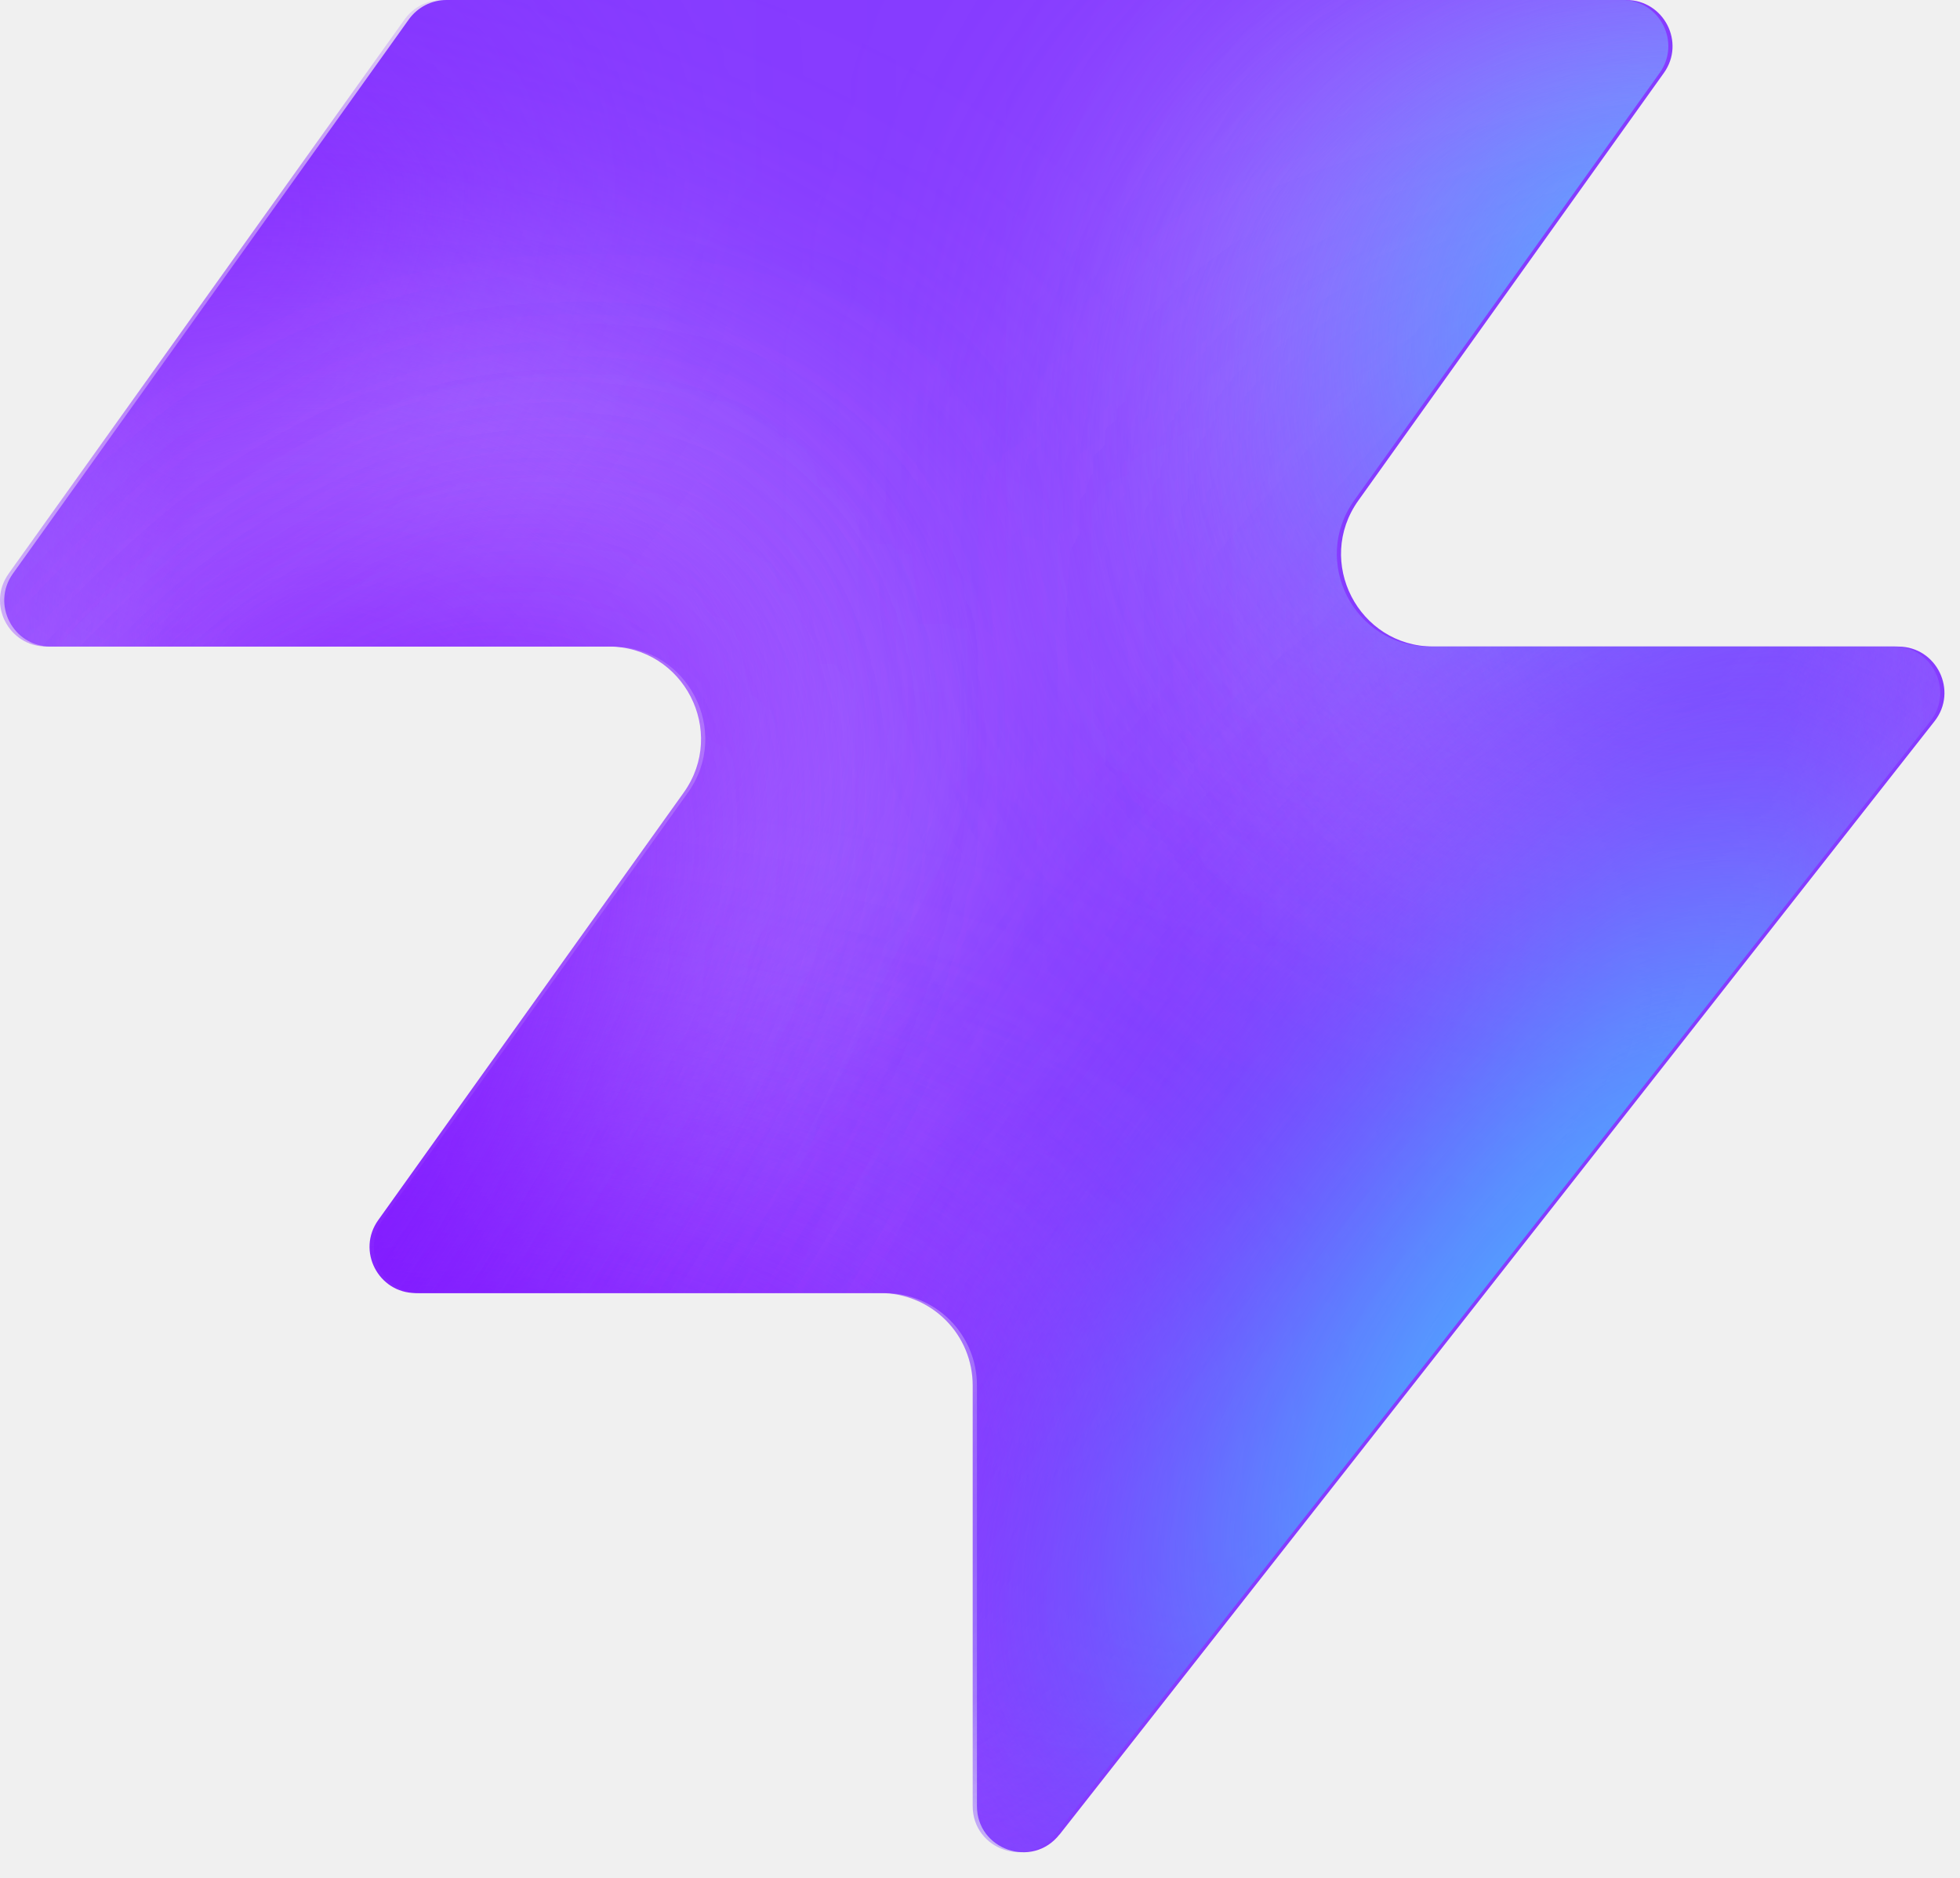
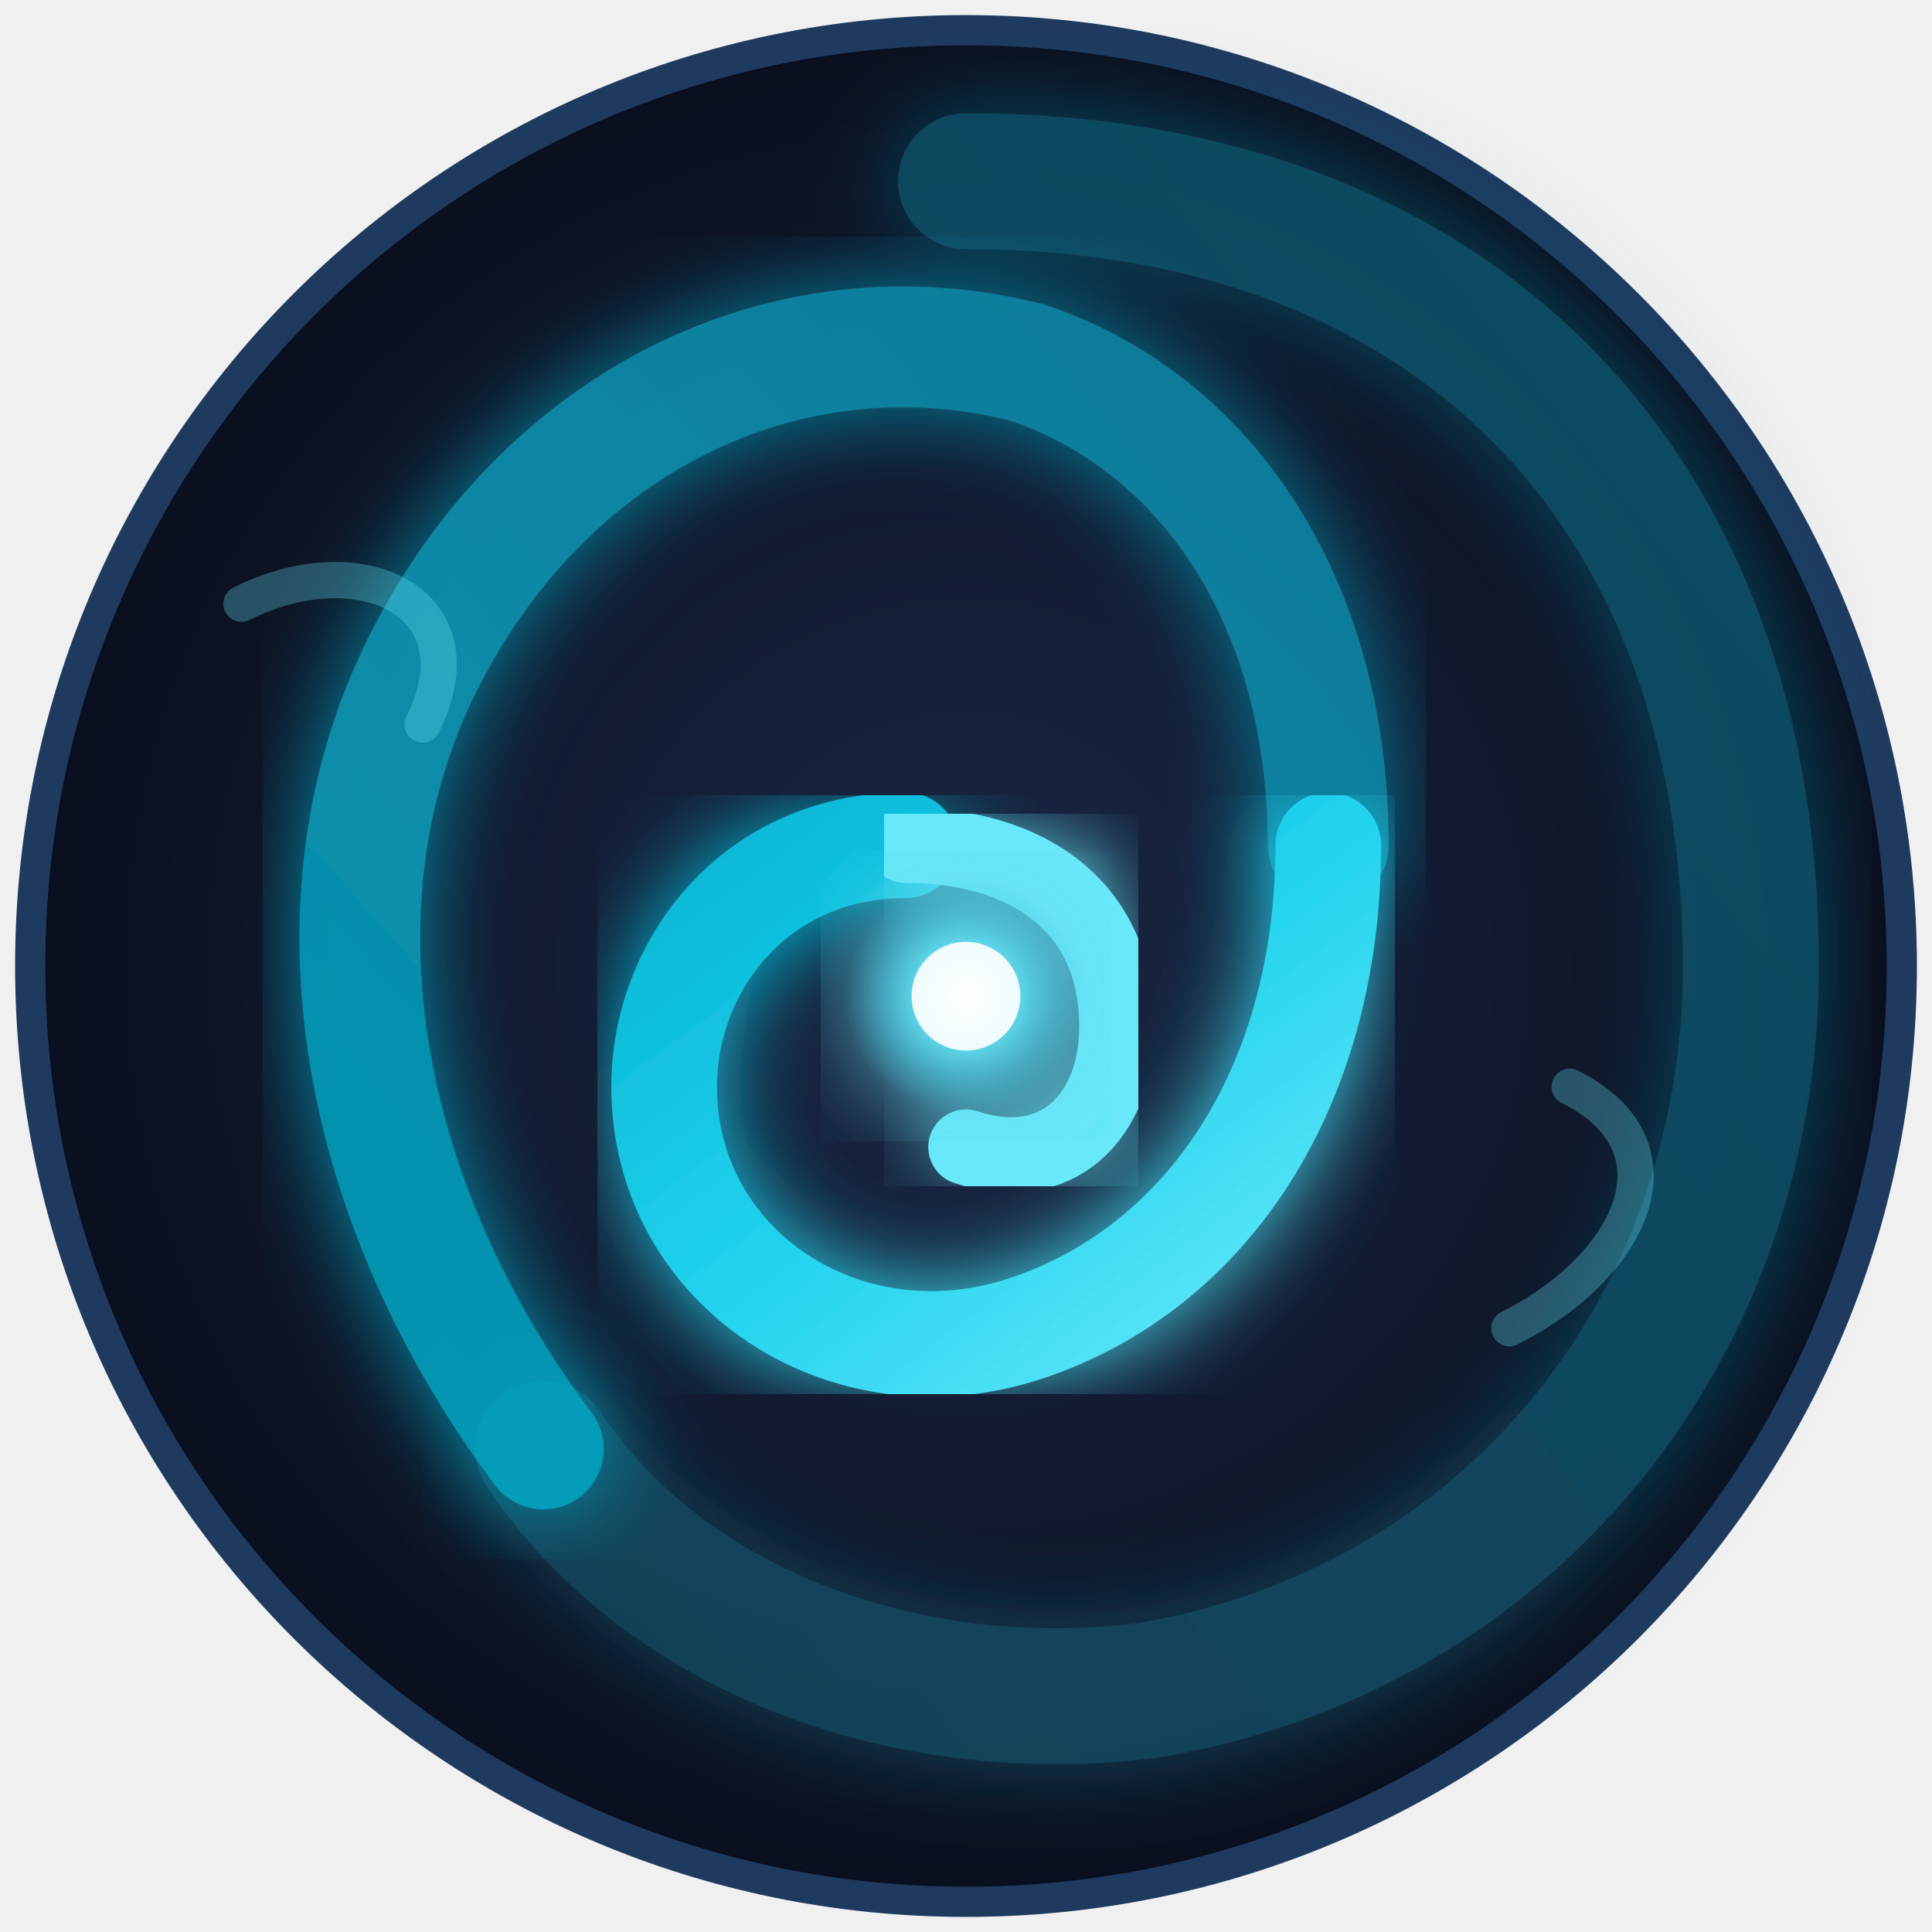
- <svg xmlns="http://www.w3.org/2000/svg" width="48" height="46" fill="none" viewBox="0 0 48 46">
-   <path fill="#863bff" d="M25.946 44.938c-.664.845-2.021.375-2.021-.698V33.937a2.26 2.26 0 0 0-2.262-2.262H10.287c-.92 0-1.456-1.04-.92-1.788l7.48-10.471c1.07-1.497 0-3.578-1.842-3.578H1.237c-.92 0-1.456-1.04-.92-1.788L10.013.474c.214-.297.556-.474.92-.474h28.894c.92 0 1.456 1.04.92 1.788l-7.48 10.471c-1.07 1.498 0 3.579 1.842 3.579h11.377c.943 0 1.473 1.088.89 1.83L25.947 44.94z" style="fill:#863bff;fill:color(display-p3 .525 .23 1);fill-opacity:1" />
-   <mask id="a" width="48" height="46" x="0" y="0" maskUnits="userSpaceOnUse" style="mask-type:alpha">
-     <path fill="#000" d="M25.842 44.938c-.664.844-2.021.375-2.021-.698V33.937a2.26 2.26 0 0 0-2.262-2.262H10.183c-.92 0-1.456-1.04-.92-1.788l7.48-10.471c1.07-1.498 0-3.579-1.842-3.579H1.133c-.92 0-1.456-1.04-.92-1.787L9.91.473c.214-.297.556-.474.92-.474h28.894c.92 0 1.456 1.04.92 1.788l-7.48 10.471c-1.07 1.498 0 3.578 1.842 3.578h11.377c.943 0 1.473 1.088.89 1.832L25.843 44.94z" style="fill:#000;fill-opacity:1" />
-   </mask>
-   <g mask="url(#a)">
-     <g filter="url(#b)">
-       <ellipse cx="5.508" cy="14.704" fill="#ede6ff" rx="5.508" ry="14.704" style="fill:#ede6ff;fill:color(display-p3 .927 .903 1);fill-opacity:1" transform="matrix(.00324 1 1 -.00324 -4.47 31.516)" />
-     </g>
-     <g filter="url(#c)">
-       <ellipse cx="10.399" cy="29.851" fill="#ede6ff" rx="10.399" ry="29.851" style="fill:#ede6ff;fill:color(display-p3 .927 .903 1);fill-opacity:1" transform="matrix(.00324 1 1 -.00324 -39.328 7.883)" />
-     </g>
-     <g filter="url(#d)">
-       <ellipse cx="5.508" cy="30.487" fill="#7e14ff" rx="5.508" ry="30.487" style="fill:#7e14ff;fill:color(display-p3 .492 .077 1);fill-opacity:1" transform="rotate(89.814 -25.913 -14.639)scale(1 -1)" />
-     </g>
-     <g filter="url(#e)">
-       <ellipse cx="5.508" cy="30.599" fill="#7e14ff" rx="5.508" ry="30.599" style="fill:#7e14ff;fill:color(display-p3 .492 .077 1);fill-opacity:1" transform="rotate(89.814 -32.644 -3.334)scale(1 -1)" />
-     </g>
-     <g filter="url(#f)">
-       <ellipse cx="5.508" cy="30.599" fill="#7e14ff" rx="5.508" ry="30.599" style="fill:#7e14ff;fill:color(display-p3 .492 .077 1);fill-opacity:1" transform="matrix(.00324 1 1 -.00324 -34.34 30.47)" />
-     </g>
-     <g filter="url(#g)">
-       <ellipse cx="14.072" cy="22.078" fill="#ede6ff" rx="14.072" ry="22.078" style="fill:#ede6ff;fill:color(display-p3 .927 .903 1);fill-opacity:1" transform="rotate(93.35 24.506 48.493)scale(-1 1)" />
-     </g>
-     <g filter="url(#h)">
-       <ellipse cx="3.47" cy="21.501" fill="#7e14ff" rx="3.47" ry="21.501" style="fill:#7e14ff;fill:color(display-p3 .492 .077 1);fill-opacity:1" transform="rotate(89.009 28.708 47.59)scale(-1 1)" />
-     </g>
-     <g filter="url(#i)">
-       <ellipse cx="3.47" cy="21.501" fill="#7e14ff" rx="3.47" ry="21.501" style="fill:#7e14ff;fill:color(display-p3 .492 .077 1);fill-opacity:1" transform="rotate(89.009 28.708 47.59)scale(-1 1)" />
-     </g>
-     <g filter="url(#j)">
-       <ellipse cx=".387" cy="8.972" fill="#7e14ff" rx="4.407" ry="29.108" style="fill:#7e14ff;fill:color(display-p3 .492 .077 1);fill-opacity:1" transform="rotate(39.51 .387 8.972)" />
-     </g>
-     <g filter="url(#k)">
-       <ellipse cx="47.523" cy="-6.092" fill="#7e14ff" rx="4.407" ry="29.108" style="fill:#7e14ff;fill:color(display-p3 .492 .077 1);fill-opacity:1" transform="rotate(37.892 47.523 -6.092)" />
-     </g>
-     <g filter="url(#l)">
-       <ellipse cx="41.412" cy="6.333" fill="#47bfff" rx="5.971" ry="9.665" style="fill:#47bfff;fill:color(display-p3 .28 .748 1);fill-opacity:1" transform="rotate(37.892 41.412 6.333)" />
-     </g>
-     <g filter="url(#m)">
-       <ellipse cx="-1.879" cy="38.332" fill="#7e14ff" rx="4.407" ry="29.108" style="fill:#7e14ff;fill:color(display-p3 .492 .077 1);fill-opacity:1" transform="rotate(37.892 -1.88 38.332)" />
-     </g>
-     <g filter="url(#n)">
-       <ellipse cx="-1.879" cy="38.332" fill="#7e14ff" rx="4.407" ry="29.108" style="fill:#7e14ff;fill:color(display-p3 .492 .077 1);fill-opacity:1" transform="rotate(37.892 -1.88 38.332)" />
-     </g>
-     <g filter="url(#o)">
-       <ellipse cx="35.651" cy="29.907" fill="#7e14ff" rx="4.407" ry="29.108" style="fill:#7e14ff;fill:color(display-p3 .492 .077 1);fill-opacity:1" transform="rotate(37.892 35.651 29.907)" />
-     </g>
-     <g filter="url(#p)">
-       <ellipse cx="38.418" cy="32.4" fill="#47bfff" rx="5.971" ry="15.297" style="fill:#47bfff;fill:color(display-p3 .28 .748 1);fill-opacity:1" transform="rotate(37.892 38.418 32.4)" />
-     </g>
-   </g>
+ <svg xmlns="http://www.w3.org/2000/svg" viewBox="0 0 64 64" width="64" height="64">
  <defs>
-     <filter id="b" width="60.045" height="41.654" x="-19.77" y="16.149" color-interpolation-filters="sRGB" filterUnits="userSpaceOnUse">
-       <feFlood flood-opacity="0" result="BackgroundImageFix" />
-       <feBlend in="SourceGraphic" in2="BackgroundImageFix" result="shape" />
-       <feGaussianBlur result="effect1_foregroundBlur_2002_17158" stdDeviation="7.659" />
+     <radialGradient id="bg" cx="50%" cy="50%" r="50%">
+       <stop offset="0%" stop-color="#1a2744" />
+       <stop offset="100%" stop-color="#0a0f1e" />
+     </radialGradient>
+     <radialGradient id="eye" cx="50%" cy="50%" r="50%">
+       <stop offset="0%" stop-color="#ffffff" stop-opacity="0.95" />
+       <stop offset="40%" stop-color="#67e8f9" stop-opacity="0.8" />
+       <stop offset="100%" stop-color="#06b6d4" stop-opacity="0" />
+     </radialGradient>
+     <linearGradient id="band1" x1="0%" y1="0%" x2="100%" y2="100%">
+       <stop offset="0%" stop-color="#06b6d4" />
+       <stop offset="50%" stop-color="#22d3ee" />
+       <stop offset="100%" stop-color="#67e8f9" />
+     </linearGradient>
+     <linearGradient id="band2" x1="100%" y1="0%" x2="0%" y2="100%">
+       <stop offset="0%" stop-color="#0891b2" />
+       <stop offset="100%" stop-color="#06b6d4" />
+     </linearGradient>
+     <linearGradient id="band3" x1="0%" y1="100%" x2="100%" y2="0%">
+       <stop offset="0%" stop-color="#155e75" />
+       <stop offset="100%" stop-color="#0e7490" />
+     </linearGradient>
+     <filter id="glow">
+       <feGaussianBlur stdDeviation="1.5" result="blur" />
+       <feMerge>
+         <feMergeNode in="blur" />
+         <feMergeNode in="SourceGraphic" />
+       </feMerge>
    </filter>
-     <filter id="c" width="90.34" height="51.437" x="-54.613" y="-7.533" color-interpolation-filters="sRGB" filterUnits="userSpaceOnUse">
-       <feFlood flood-opacity="0" result="BackgroundImageFix" />
-       <feBlend in="SourceGraphic" in2="BackgroundImageFix" result="shape" />
-       <feGaussianBlur result="effect1_foregroundBlur_2002_17158" stdDeviation="7.659" />
-     </filter>
-     <filter id="d" width="79.355" height="29.4" x="-49.64" y="2.03" color-interpolation-filters="sRGB" filterUnits="userSpaceOnUse">
-       <feFlood flood-opacity="0" result="BackgroundImageFix" />
-       <feBlend in="SourceGraphic" in2="BackgroundImageFix" result="shape" />
-       <feGaussianBlur result="effect1_foregroundBlur_2002_17158" stdDeviation="4.596" />
-     </filter>
-     <filter id="e" width="79.579" height="29.4" x="-45.045" y="20.029" color-interpolation-filters="sRGB" filterUnits="userSpaceOnUse">
-       <feFlood flood-opacity="0" result="BackgroundImageFix" />
-       <feBlend in="SourceGraphic" in2="BackgroundImageFix" result="shape" />
-       <feGaussianBlur result="effect1_foregroundBlur_2002_17158" stdDeviation="4.596" />
-     </filter>
-     <filter id="f" width="79.579" height="29.4" x="-43.513" y="21.178" color-interpolation-filters="sRGB" filterUnits="userSpaceOnUse">
-       <feFlood flood-opacity="0" result="BackgroundImageFix" />
-       <feBlend in="SourceGraphic" in2="BackgroundImageFix" result="shape" />
-       <feGaussianBlur result="effect1_foregroundBlur_2002_17158" stdDeviation="4.596" />
-     </filter>
-     <filter id="g" width="74.749" height="58.852" x="15.756" y="-17.901" color-interpolation-filters="sRGB" filterUnits="userSpaceOnUse">
-       <feFlood flood-opacity="0" result="BackgroundImageFix" />
-       <feBlend in="SourceGraphic" in2="BackgroundImageFix" result="shape" />
-       <feGaussianBlur result="effect1_foregroundBlur_2002_17158" stdDeviation="7.659" />
-     </filter>
-     <filter id="h" width="61.377" height="25.362" x="23.548" y="2.284" color-interpolation-filters="sRGB" filterUnits="userSpaceOnUse">
-       <feFlood flood-opacity="0" result="BackgroundImageFix" />
-       <feBlend in="SourceGraphic" in2="BackgroundImageFix" result="shape" />
-       <feGaussianBlur result="effect1_foregroundBlur_2002_17158" stdDeviation="4.596" />
-     </filter>
-     <filter id="i" width="61.377" height="25.362" x="23.548" y="2.284" color-interpolation-filters="sRGB" filterUnits="userSpaceOnUse">
-       <feFlood flood-opacity="0" result="BackgroundImageFix" />
-       <feBlend in="SourceGraphic" in2="BackgroundImageFix" result="shape" />
-       <feGaussianBlur result="effect1_foregroundBlur_2002_17158" stdDeviation="4.596" />
-     </filter>
-     <filter id="j" width="56.045" height="63.649" x="-27.636" y="-22.853" color-interpolation-filters="sRGB" filterUnits="userSpaceOnUse">
-       <feFlood flood-opacity="0" result="BackgroundImageFix" />
-       <feBlend in="SourceGraphic" in2="BackgroundImageFix" result="shape" />
-       <feGaussianBlur result="effect1_foregroundBlur_2002_17158" stdDeviation="4.596" />
-     </filter>
-     <filter id="k" width="54.814" height="64.646" x="20.116" y="-38.415" color-interpolation-filters="sRGB" filterUnits="userSpaceOnUse">
-       <feFlood flood-opacity="0" result="BackgroundImageFix" />
-       <feBlend in="SourceGraphic" in2="BackgroundImageFix" result="shape" />
-       <feGaussianBlur result="effect1_foregroundBlur_2002_17158" stdDeviation="4.596" />
-     </filter>
-     <filter id="l" width="33.541" height="35.313" x="24.641" y="-11.323" color-interpolation-filters="sRGB" filterUnits="userSpaceOnUse">
-       <feFlood flood-opacity="0" result="BackgroundImageFix" />
-       <feBlend in="SourceGraphic" in2="BackgroundImageFix" result="shape" />
-       <feGaussianBlur result="effect1_foregroundBlur_2002_17158" stdDeviation="4.596" />
-     </filter>
-     <filter id="m" width="54.814" height="64.646" x="-29.286" y="6.009" color-interpolation-filters="sRGB" filterUnits="userSpaceOnUse">
-       <feFlood flood-opacity="0" result="BackgroundImageFix" />
-       <feBlend in="SourceGraphic" in2="BackgroundImageFix" result="shape" />
-       <feGaussianBlur result="effect1_foregroundBlur_2002_17158" stdDeviation="4.596" />
-     </filter>
-     <filter id="n" width="54.814" height="64.646" x="-29.286" y="6.009" color-interpolation-filters="sRGB" filterUnits="userSpaceOnUse">
-       <feFlood flood-opacity="0" result="BackgroundImageFix" />
-       <feBlend in="SourceGraphic" in2="BackgroundImageFix" result="shape" />
-       <feGaussianBlur result="effect1_foregroundBlur_2002_17158" stdDeviation="4.596" />
-     </filter>
-     <filter id="o" width="54.814" height="64.646" x="8.244" y="-2.416" color-interpolation-filters="sRGB" filterUnits="userSpaceOnUse">
-       <feFlood flood-opacity="0" result="BackgroundImageFix" />
-       <feBlend in="SourceGraphic" in2="BackgroundImageFix" result="shape" />
-       <feGaussianBlur result="effect1_foregroundBlur_2002_17158" stdDeviation="4.596" />
-     </filter>
-     <filter id="p" width="39.409" height="43.623" x="18.713" y="10.588" color-interpolation-filters="sRGB" filterUnits="userSpaceOnUse">
-       <feFlood flood-opacity="0" result="BackgroundImageFix" />
-       <feBlend in="SourceGraphic" in2="BackgroundImageFix" result="shape" />
-       <feGaussianBlur result="effect1_foregroundBlur_2002_17158" stdDeviation="4.596" />
+     <filter id="eyeGlow">
+       <feGaussianBlur stdDeviation="2" result="blur" />
+       <feMerge>
+         <feMergeNode in="blur" />
+         <feMergeNode in="blur" />
+         <feMergeNode in="SourceGraphic" />
+       </feMerge>
    </filter>
  </defs>
+   <circle cx="32" cy="32" r="31" fill="url(#bg)" stroke="#1e3a5f" stroke-width="1" />
+   <path d="M32 6 C48 6, 58 16, 58 32 C58 44, 50 54, 38 56 C30 57, 22 54, 18 48" fill="none" stroke="url(#band3)" stroke-width="4.5" stroke-linecap="round" opacity="0.6" filter="url(#glow)" />
+   <path d="M18 48 C12 40, 10 30, 14 22 C18 14, 26 10, 34 12 C40 14, 44 20, 44 28" fill="none" stroke="url(#band2)" stroke-width="4" stroke-linecap="round" opacity="0.8" filter="url(#glow)" />
+   <path d="M44 28 C44 36, 40 42, 34 44 C28 46, 22 42, 22 36 C22 32, 25 28, 30 28" fill="none" stroke="url(#band1)" stroke-width="3.5" stroke-linecap="round" filter="url(#glow)" />
+   <path d="M30 28 C34 28, 37 30, 37 34 C37 37, 35 39, 32 38" fill="none" stroke="#67e8f9" stroke-width="2.5" stroke-linecap="round" filter="url(#glow)" />
+   <circle cx="32" cy="33" r="4" fill="url(#eye)" filter="url(#eyeGlow)" />
+   <circle cx="32" cy="33" r="1.8" fill="#ffffff" opacity="0.9" />
+   <path d="M8 20 C12 18, 16 20, 14 24" fill="none" stroke="#67e8f9" stroke-width="1.2" stroke-linecap="round" opacity="0.3" />
+   <path d="M50 44 C54 42, 56 38, 52 36" fill="none" stroke="#67e8f9" stroke-width="1.2" stroke-linecap="round" opacity="0.3" />
</svg>
